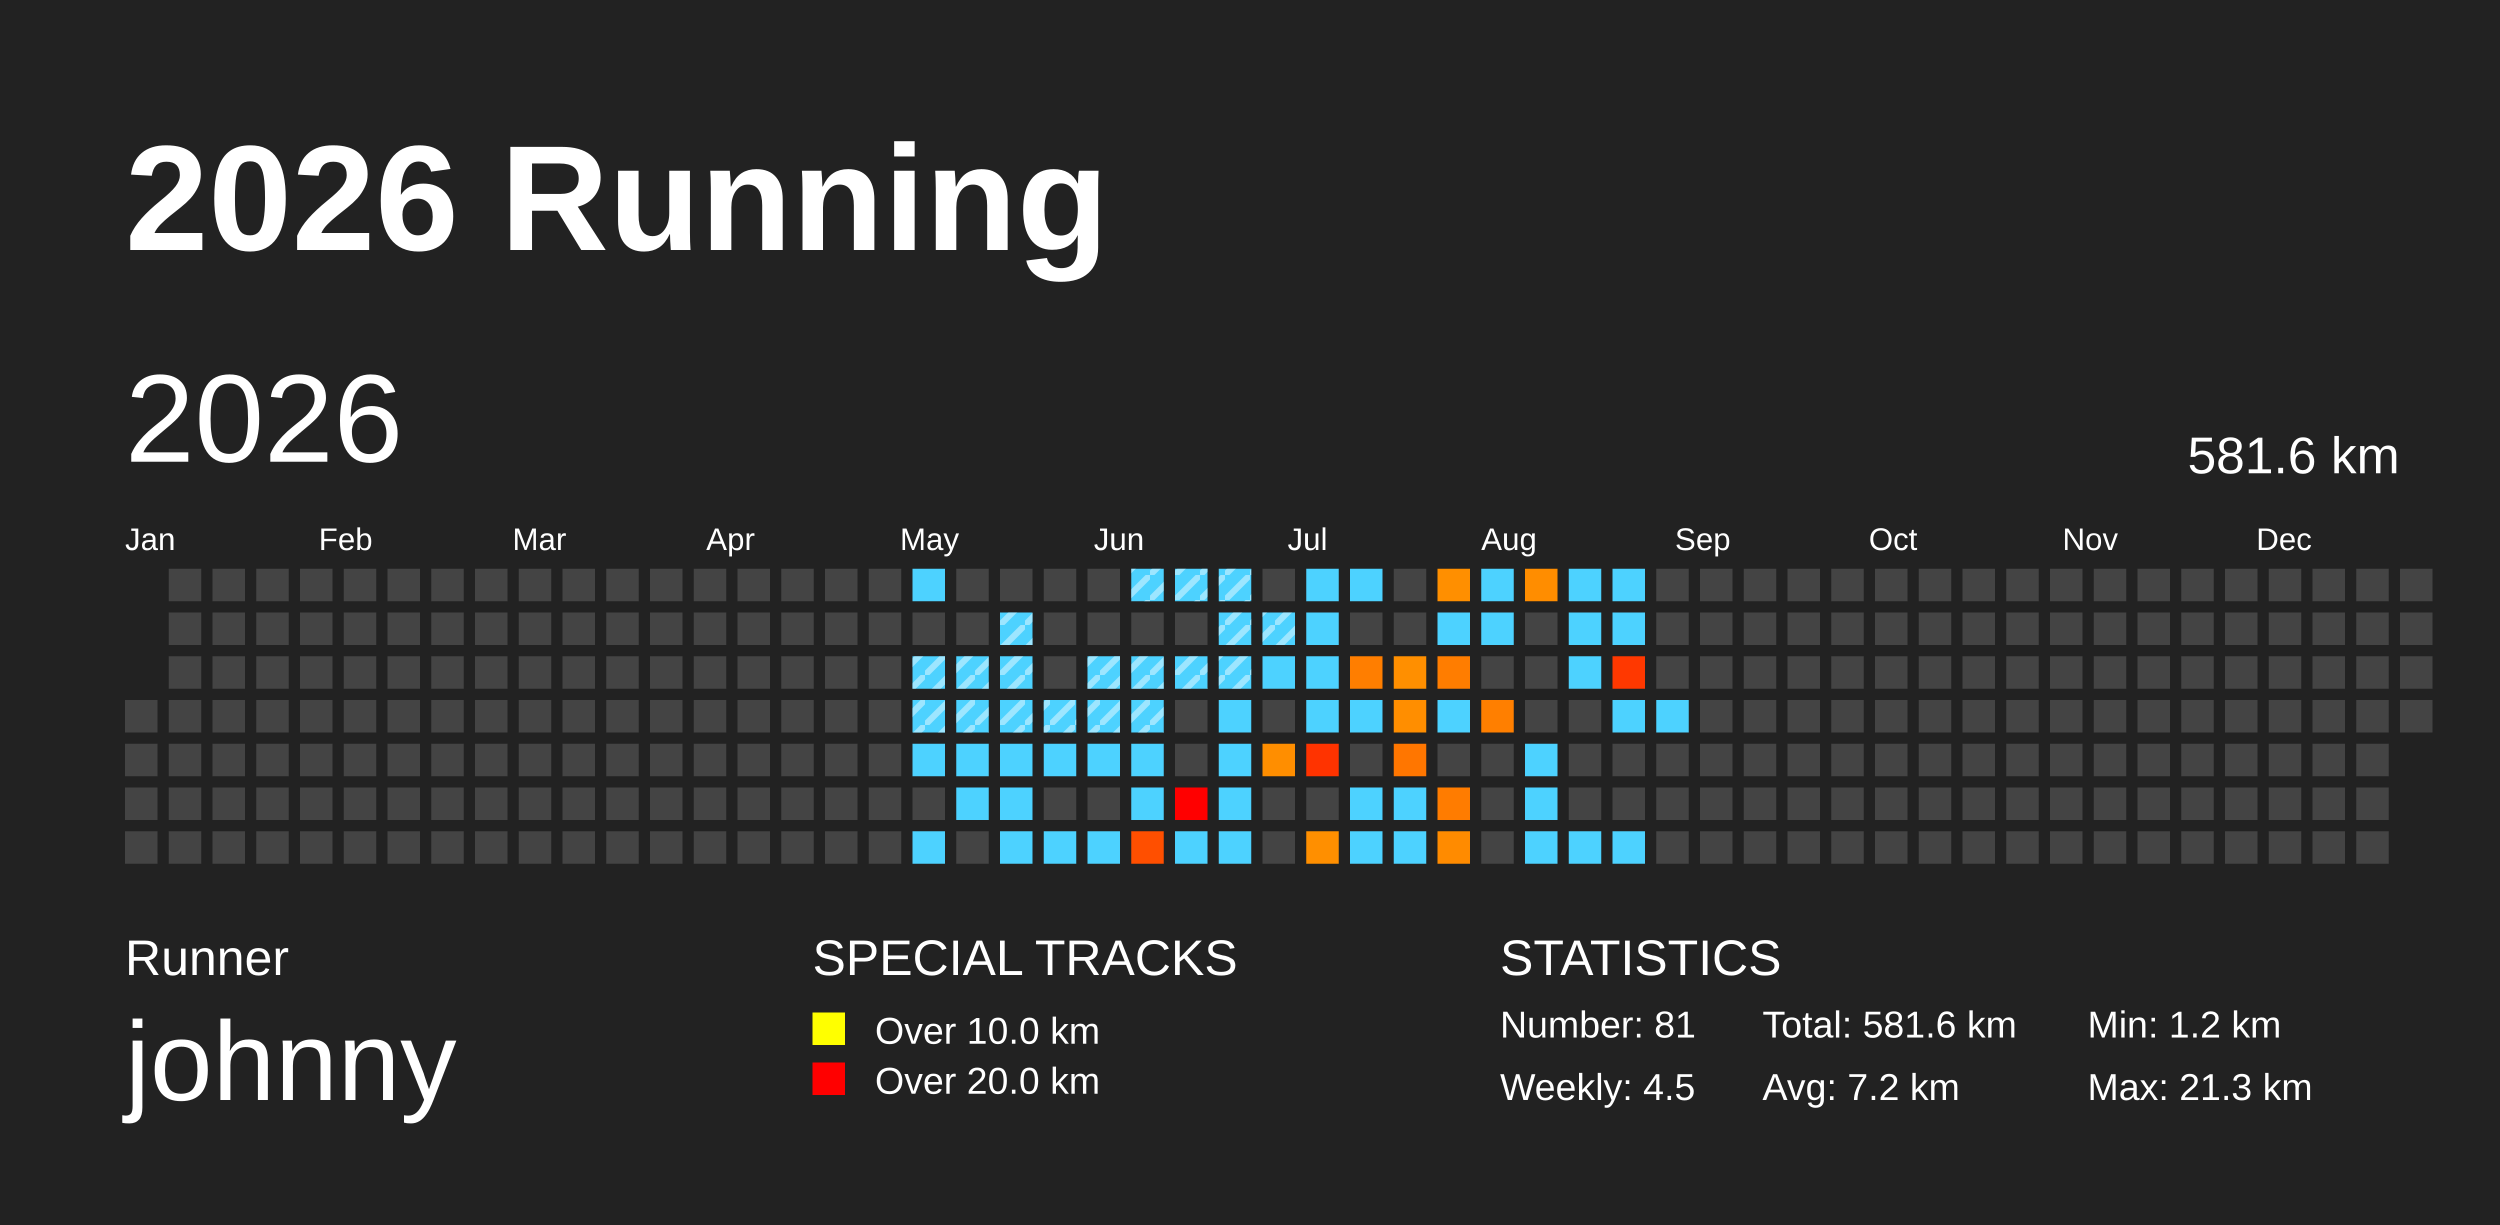
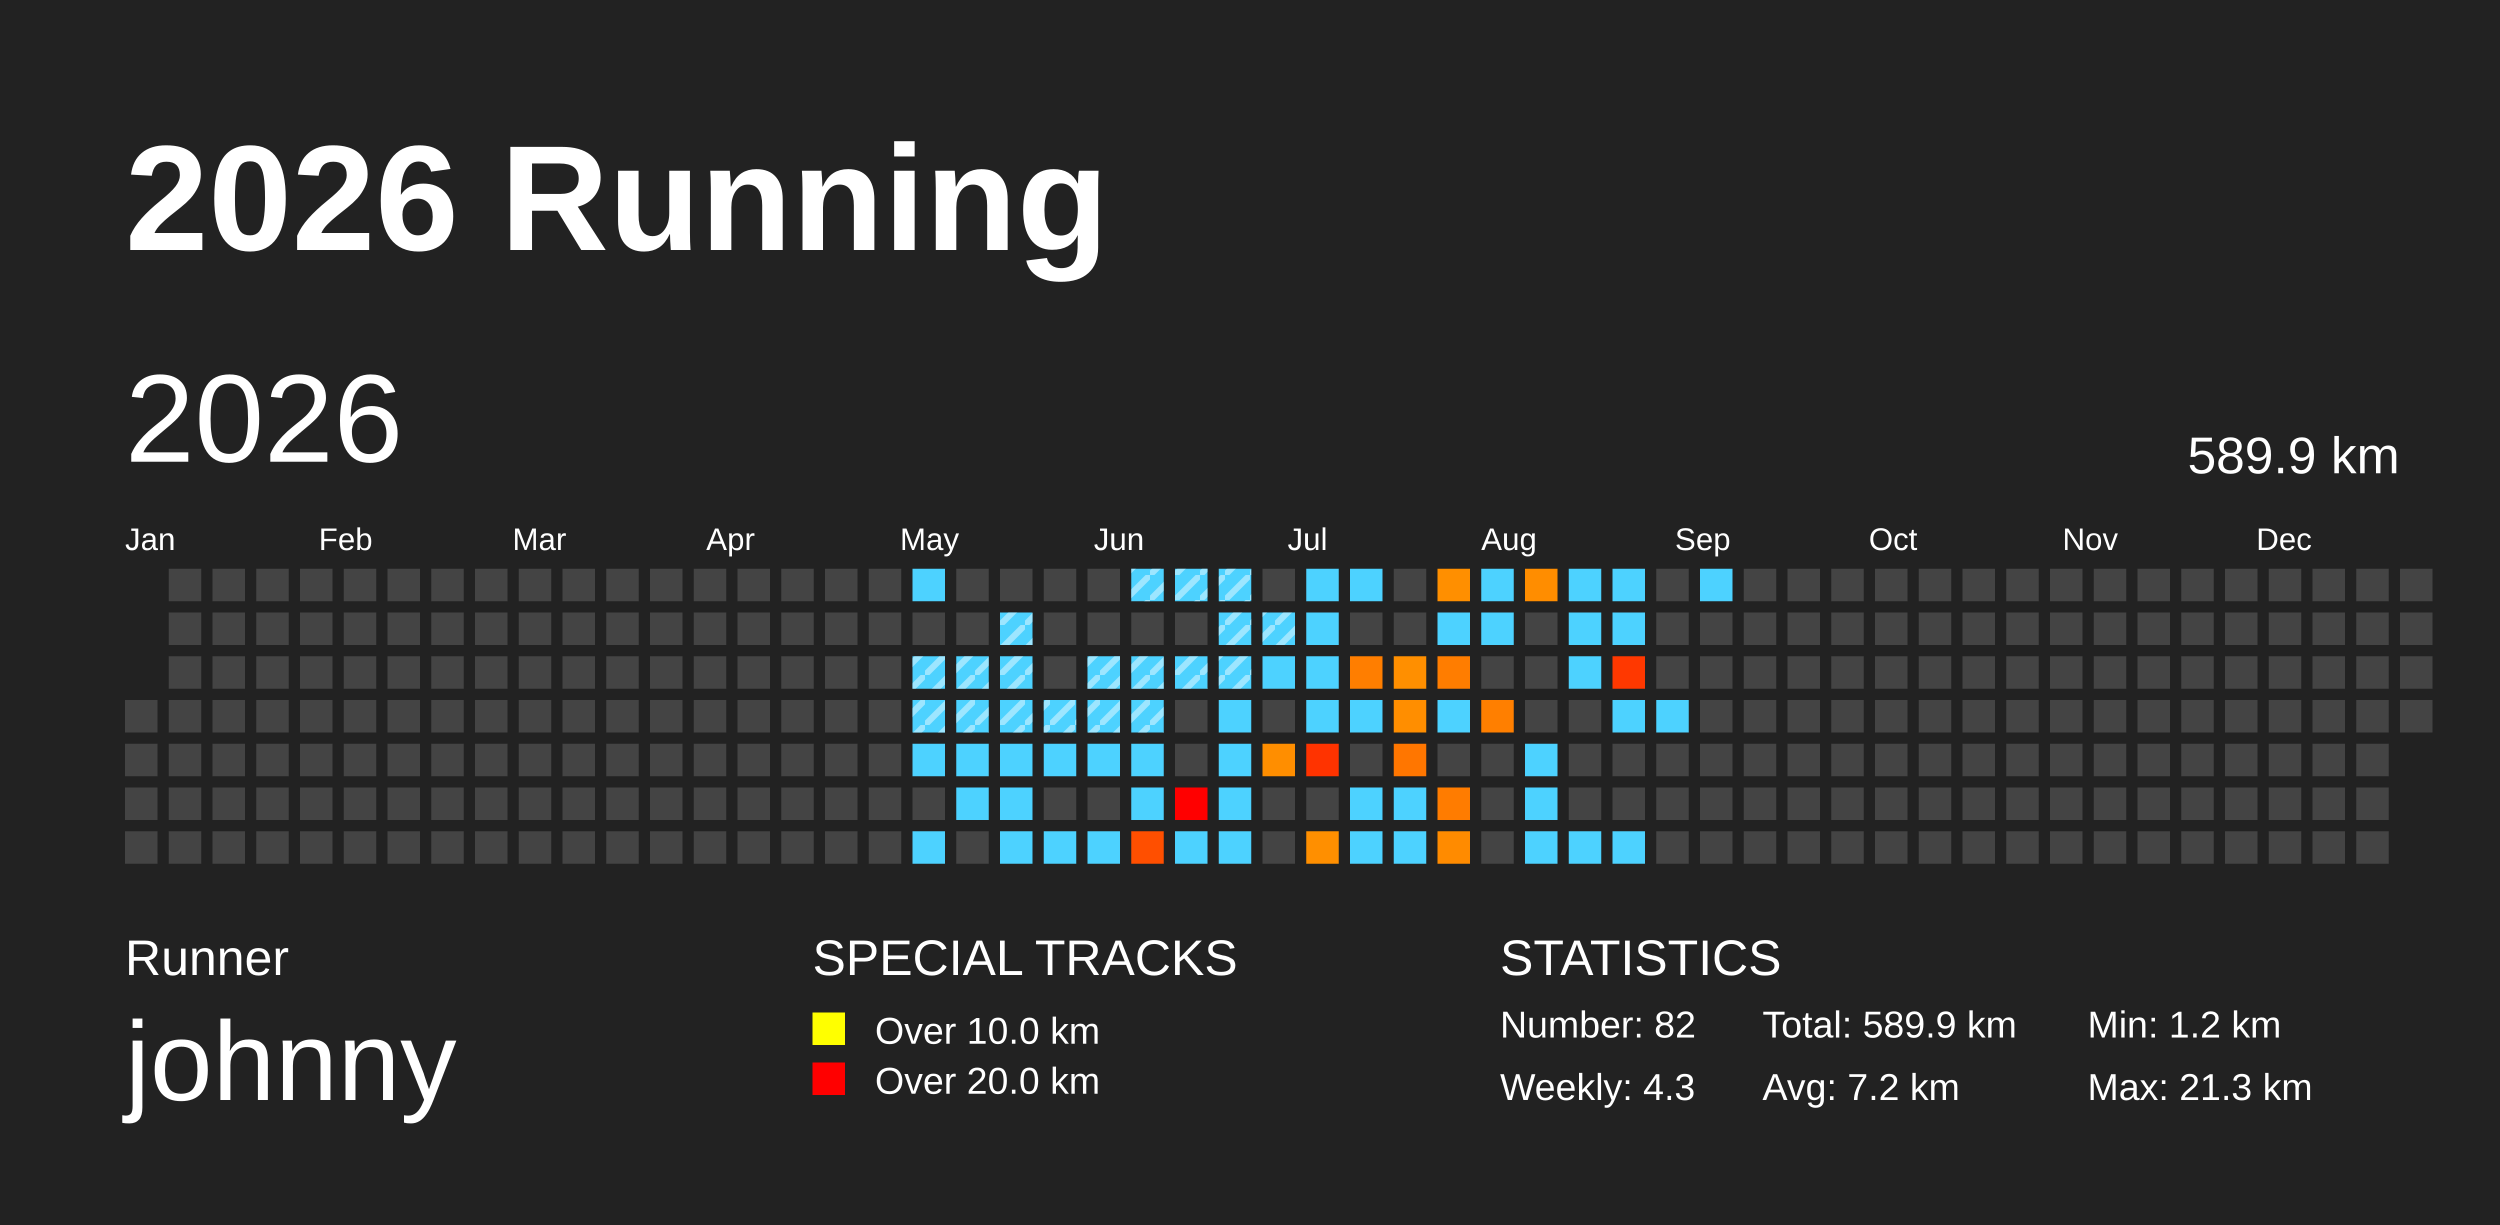
<svg xmlns="http://www.w3.org/2000/svg" baseProfile="full" height="98mm" version="1.1" viewBox="0,0,200,98" width="200mm">
  <defs>
    <pattern height="2" id="indoor-stripe" patternUnits="userSpaceOnUse" width="2">
      <line stroke="white" stroke-opacity="0.45" stroke-width="0.5" x1="0" x2="2" y1="2" y2="0" />
    </pattern>
  </defs>
  <rect fill="#222222" height="98" width="200" x="0" y="0" />
  <text fill="#FFFFFF" style="font-size:12px; font-family:Arial; font-weight:bold;" x="10" y="20">2026 Running</text>
  <text fill="#FFFFFF" style="font-size:4px; font-family:Arial" x="10" y="78">Runner</text>
  <text fill="#FFFFFF" style="font-size:9px; font-family:Arial" x="10" y="88">johnny</text>
  <text fill="#FFFFFF" style="font-size:4px; font-family:Arial" x="65" y="78">SPECIAL TRACKS</text>
  <rect fill="yellow" height="2.6" width="2.6" x="65" y="81" />
  <text fill="#FFFFFF" style="font-size:3px; font-family:Arial" x="70" y="83.5">Over 10.0 km</text>
  <rect fill="red" height="2.6" width="2.6" x="65" y="85" />
  <text fill="#FFFFFF" style="font-size:3px; font-family:Arial" x="70" y="87.5">Over 20.0 km</text>
  <text fill="#FFFFFF" style="font-size:4px; font-family:Arial" x="120" y="78">STATISTICS</text>
-   <text fill="#FFFFFF" style="font-size:3px; font-family:Arial" x="120" y="83">Number: 81</text>
-   <text fill="#FFFFFF" style="font-size:3px; font-family:Arial" x="120" y="88">Weekly: 4.5</text>
-   <text fill="#FFFFFF" style="font-size:3px; font-family:Arial" x="141" y="83">Total: 581.6 km</text>
+   <text fill="#FFFFFF" style="font-size:3px; font-family:Arial" x="120" y="83">Number: 82</text>
+   <text fill="#FFFFFF" style="font-size:3px; font-family:Arial" x="120" y="88">Weekly: 4.3</text>
+   <text fill="#FFFFFF" style="font-size:3px; font-family:Arial" x="141" y="83">Total: 589.9 km</text>
  <text fill="#FFFFFF" style="font-size:3px; font-family:Arial" x="141" y="88">Avg: 7.2 km</text>
  <text fill="#FFFFFF" style="font-size:3px; font-family:Arial" x="167" y="83">Min: 1.2 km</text>
  <text fill="#FFFFFF" style="font-size:3px; font-family:Arial" x="167" y="88">Max: 21.3 km</text>
  <text dominant-baseline="hanging" fill="#FFFFFF" style="font-size:10.0px; font-family:Arial;" x="10" y="30">2026</text>
-   <text dominant-baseline="hanging" fill="#FFFFFF" style="font-size:4.125px; font-family:Arial;" x="175" y="35">581.6 km</text>
+   <text dominant-baseline="hanging" fill="#FFFFFF" style="font-size:4.125px; font-family:Arial;" x="175" y="35">589.9 km</text>
  <text fill="#FFFFFF" style="font-size:2.5px; font-family:Arial" x="10.0" y="44">Jan</text>
  <text fill="#FFFFFF" style="font-size:2.5px; font-family:Arial" x="25.5" y="44">Feb</text>
  <text fill="#FFFFFF" style="font-size:2.5px; font-family:Arial" x="41.0" y="44">Mar</text>
  <text fill="#FFFFFF" style="font-size:2.5px; font-family:Arial" x="56.5" y="44">Apr</text>
  <text fill="#FFFFFF" style="font-size:2.5px; font-family:Arial" x="72.0" y="44">May</text>
  <text fill="#FFFFFF" style="font-size:2.5px; font-family:Arial" x="87.5" y="44">Jun</text>
  <text fill="#FFFFFF" style="font-size:2.5px; font-family:Arial" x="103.0" y="44">Jul</text>
  <text fill="#FFFFFF" style="font-size:2.5px; font-family:Arial" x="118.5" y="44">Aug</text>
  <text fill="#FFFFFF" style="font-size:2.5px; font-family:Arial" x="134.0" y="44">Sep</text>
  <text fill="#FFFFFF" style="font-size:2.5px; font-family:Arial" x="149.5" y="44">Oct</text>
  <text fill="#FFFFFF" style="font-size:2.5px; font-family:Arial" x="165.0" y="44">Nov</text>
  <text fill="#FFFFFF" style="font-size:2.5px; font-family:Arial" x="180.5" y="44">Dec</text>
  <rect fill="#444444" height="2.6" width="2.6" x="10.0" y="56.0" />
  <rect fill="#444444" height="2.6" width="2.6" x="10.0" y="59.5" />
  <rect fill="#444444" height="2.6" width="2.6" x="10.0" y="63.0" />
  <rect fill="#444444" height="2.6" width="2.6" x="10.0" y="66.5" />
  <rect fill="#444444" height="2.6" width="2.6" x="13.5" y="45.5" />
  <rect fill="#444444" height="2.6" width="2.6" x="13.5" y="49.0" />
  <rect fill="#444444" height="2.6" width="2.6" x="13.5" y="52.5" />
  <rect fill="#444444" height="2.6" width="2.6" x="13.5" y="56.0" />
  <rect fill="#444444" height="2.6" width="2.6" x="13.5" y="59.5" />
  <rect fill="#444444" height="2.6" width="2.6" x="13.5" y="63.0" />
  <rect fill="#444444" height="2.6" width="2.6" x="13.5" y="66.5" />
  <rect fill="#444444" height="2.6" width="2.6" x="17.0" y="45.5" />
  <rect fill="#444444" height="2.6" width="2.6" x="17.0" y="49.0" />
  <rect fill="#444444" height="2.6" width="2.6" x="17.0" y="52.5" />
  <rect fill="#444444" height="2.6" width="2.6" x="17.0" y="56.0" />
  <rect fill="#444444" height="2.6" width="2.6" x="17.0" y="59.5" />
  <rect fill="#444444" height="2.6" width="2.6" x="17.0" y="63.0" />
  <rect fill="#444444" height="2.6" width="2.6" x="17.0" y="66.5" />
  <rect fill="#444444" height="2.6" width="2.6" x="20.5" y="45.5" />
  <rect fill="#444444" height="2.6" width="2.6" x="20.5" y="49.0" />
  <rect fill="#444444" height="2.6" width="2.6" x="20.5" y="52.5" />
  <rect fill="#444444" height="2.6" width="2.6" x="20.5" y="56.0" />
  <rect fill="#444444" height="2.6" width="2.6" x="20.5" y="59.5" />
  <rect fill="#444444" height="2.6" width="2.6" x="20.5" y="63.0" />
  <rect fill="#444444" height="2.6" width="2.6" x="20.5" y="66.5" />
  <rect fill="#444444" height="2.6" width="2.6" x="24.0" y="45.5" />
  <rect fill="#444444" height="2.6" width="2.6" x="24.0" y="49.0" />
  <rect fill="#444444" height="2.6" width="2.6" x="24.0" y="52.5" />
  <rect fill="#444444" height="2.6" width="2.6" x="24.0" y="56.0" />
  <rect fill="#444444" height="2.6" width="2.6" x="24.0" y="59.5" />
  <rect fill="#444444" height="2.6" width="2.6" x="24.0" y="63.0" />
  <rect fill="#444444" height="2.6" width="2.6" x="24.0" y="66.5" />
  <rect fill="#444444" height="2.6" width="2.6" x="27.5" y="45.5" />
  <rect fill="#444444" height="2.6" width="2.6" x="27.5" y="49.0" />
  <rect fill="#444444" height="2.6" width="2.6" x="27.5" y="52.5" />
  <rect fill="#444444" height="2.6" width="2.6" x="27.5" y="56.0" />
  <rect fill="#444444" height="2.6" width="2.6" x="27.5" y="59.5" />
  <rect fill="#444444" height="2.6" width="2.6" x="27.5" y="63.0" />
  <rect fill="#444444" height="2.6" width="2.6" x="27.5" y="66.5" />
  <rect fill="#444444" height="2.6" width="2.6" x="31.0" y="45.5" />
  <rect fill="#444444" height="2.6" width="2.6" x="31.0" y="49.0" />
  <rect fill="#444444" height="2.6" width="2.6" x="31.0" y="52.5" />
  <rect fill="#444444" height="2.6" width="2.6" x="31.0" y="56.0" />
  <rect fill="#444444" height="2.6" width="2.6" x="31.0" y="59.5" />
  <rect fill="#444444" height="2.6" width="2.6" x="31.0" y="63.0" />
  <rect fill="#444444" height="2.6" width="2.6" x="31.0" y="66.5" />
  <rect fill="#444444" height="2.6" width="2.6" x="34.5" y="45.5" />
  <rect fill="#444444" height="2.6" width="2.6" x="34.5" y="49.0" />
  <rect fill="#444444" height="2.6" width="2.6" x="34.5" y="52.5" />
  <rect fill="#444444" height="2.6" width="2.6" x="34.5" y="56.0" />
  <rect fill="#444444" height="2.6" width="2.6" x="34.5" y="59.5" />
  <rect fill="#444444" height="2.6" width="2.6" x="34.5" y="63.0" />
  <rect fill="#444444" height="2.6" width="2.6" x="34.5" y="66.5" />
  <rect fill="#444444" height="2.6" width="2.6" x="38.0" y="45.5" />
  <rect fill="#444444" height="2.6" width="2.6" x="38.0" y="49.0" />
  <rect fill="#444444" height="2.6" width="2.6" x="38.0" y="52.5" />
  <rect fill="#444444" height="2.6" width="2.6" x="38.0" y="56.0" />
  <rect fill="#444444" height="2.6" width="2.6" x="38.0" y="59.5" />
  <rect fill="#444444" height="2.6" width="2.6" x="38.0" y="63.0" />
  <rect fill="#444444" height="2.6" width="2.6" x="38.0" y="66.5" />
  <rect fill="#444444" height="2.6" width="2.6" x="41.5" y="45.5" />
  <rect fill="#444444" height="2.6" width="2.6" x="41.5" y="49.0" />
  <rect fill="#444444" height="2.6" width="2.6" x="41.5" y="52.5" />
  <rect fill="#444444" height="2.6" width="2.6" x="41.5" y="56.0" />
  <rect fill="#444444" height="2.6" width="2.6" x="41.5" y="59.5" />
  <rect fill="#444444" height="2.6" width="2.6" x="41.5" y="63.0" />
  <rect fill="#444444" height="2.6" width="2.6" x="41.5" y="66.5" />
  <rect fill="#444444" height="2.6" width="2.6" x="45.0" y="45.5" />
  <rect fill="#444444" height="2.6" width="2.6" x="45.0" y="49.0" />
  <rect fill="#444444" height="2.6" width="2.6" x="45.0" y="52.5" />
  <rect fill="#444444" height="2.6" width="2.6" x="45.0" y="56.0" />
  <rect fill="#444444" height="2.6" width="2.6" x="45.0" y="59.5" />
  <rect fill="#444444" height="2.6" width="2.6" x="45.0" y="63.0" />
  <rect fill="#444444" height="2.6" width="2.6" x="45.0" y="66.5" />
  <rect fill="#444444" height="2.6" width="2.6" x="48.5" y="45.5" />
  <rect fill="#444444" height="2.6" width="2.6" x="48.5" y="49.0" />
  <rect fill="#444444" height="2.6" width="2.6" x="48.5" y="52.5" />
  <rect fill="#444444" height="2.6" width="2.6" x="48.5" y="56.0" />
  <rect fill="#444444" height="2.6" width="2.6" x="48.5" y="59.5" />
  <rect fill="#444444" height="2.6" width="2.6" x="48.5" y="63.0" />
  <rect fill="#444444" height="2.6" width="2.6" x="48.5" y="66.5" />
  <rect fill="#444444" height="2.6" width="2.6" x="52.0" y="45.5" />
  <rect fill="#444444" height="2.6" width="2.6" x="52.0" y="49.0" />
  <rect fill="#444444" height="2.6" width="2.6" x="52.0" y="52.5" />
  <rect fill="#444444" height="2.6" width="2.6" x="52.0" y="56.0" />
  <rect fill="#444444" height="2.6" width="2.6" x="52.0" y="59.5" />
  <rect fill="#444444" height="2.6" width="2.6" x="52.0" y="63.0" />
  <rect fill="#444444" height="2.6" width="2.6" x="52.0" y="66.5" />
  <rect fill="#444444" height="2.6" width="2.6" x="55.5" y="45.5" />
  <rect fill="#444444" height="2.6" width="2.6" x="55.5" y="49.0" />
  <rect fill="#444444" height="2.6" width="2.6" x="55.5" y="52.5" />
  <rect fill="#444444" height="2.6" width="2.6" x="55.5" y="56.0" />
  <rect fill="#444444" height="2.6" width="2.6" x="55.5" y="59.5" />
  <rect fill="#444444" height="2.6" width="2.6" x="55.5" y="63.0" />
  <rect fill="#444444" height="2.6" width="2.6" x="55.5" y="66.5" />
  <rect fill="#444444" height="2.6" width="2.6" x="59.0" y="45.5" />
  <rect fill="#444444" height="2.6" width="2.6" x="59.0" y="49.0" />
  <rect fill="#444444" height="2.6" width="2.6" x="59.0" y="52.5" />
  <rect fill="#444444" height="2.6" width="2.6" x="59.0" y="56.0" />
  <rect fill="#444444" height="2.6" width="2.6" x="59.0" y="59.5" />
  <rect fill="#444444" height="2.6" width="2.6" x="59.0" y="63.0" />
  <rect fill="#444444" height="2.6" width="2.6" x="59.0" y="66.5" />
  <rect fill="#444444" height="2.6" width="2.6" x="62.5" y="45.5" />
  <rect fill="#444444" height="2.6" width="2.6" x="62.5" y="49.0" />
  <rect fill="#444444" height="2.6" width="2.6" x="62.5" y="52.5" />
  <rect fill="#444444" height="2.6" width="2.6" x="62.5" y="56.0" />
  <rect fill="#444444" height="2.6" width="2.6" x="62.5" y="59.5" />
  <rect fill="#444444" height="2.6" width="2.6" x="62.5" y="63.0" />
  <rect fill="#444444" height="2.6" width="2.6" x="62.5" y="66.5" />
  <rect fill="#444444" height="2.6" width="2.6" x="66.0" y="45.5" />
  <rect fill="#444444" height="2.6" width="2.6" x="66.0" y="49.0" />
  <rect fill="#444444" height="2.6" width="2.6" x="66.0" y="52.5" />
  <rect fill="#444444" height="2.6" width="2.6" x="66.0" y="56.0" />
  <rect fill="#444444" height="2.6" width="2.6" x="66.0" y="59.5" />
  <rect fill="#444444" height="2.6" width="2.6" x="66.0" y="63.0" />
  <rect fill="#444444" height="2.6" width="2.6" x="66.0" y="66.5" />
  <rect fill="#444444" height="2.6" width="2.6" x="69.5" y="45.5" />
  <rect fill="#444444" height="2.6" width="2.6" x="69.5" y="49.0" />
  <rect fill="#444444" height="2.6" width="2.6" x="69.5" y="52.5" />
  <rect fill="#444444" height="2.6" width="2.6" x="69.5" y="56.0" />
  <rect fill="#444444" height="2.6" width="2.6" x="69.5" y="59.5" />
  <rect fill="#444444" height="2.6" width="2.6" x="69.5" y="63.0" />
  <rect fill="#444444" height="2.6" width="2.6" x="69.5" y="66.5" />
  <rect fill="#4dd2ff" height="2.6" width="2.6" x="73.0" y="45.5" />
  <rect fill="#444444" height="2.6" width="2.6" x="73.0" y="49.0" />
  <rect fill="#4dd2ff" height="2.6" width="2.6" x="73.0" y="52.5" />
  <rect fill="url(#indoor-stripe)" height="2.6" style="pointer-events: none;" width="2.6" x="73.0" y="52.5" />
  <rect fill="#4dd2ff" height="2.6" width="2.6" x="73.0" y="56.0" />
  <rect fill="url(#indoor-stripe)" height="2.6" style="pointer-events: none;" width="2.6" x="73.0" y="56.0" />
  <rect fill="#4dd2ff" height="2.6" width="2.6" x="73.0" y="59.5" />
  <rect fill="#444444" height="2.6" width="2.6" x="73.0" y="63.0" />
  <rect fill="#4dd2ff" height="2.6" width="2.6" x="73.0" y="66.5" />
  <rect fill="#444444" height="2.6" width="2.6" x="76.5" y="45.5" />
  <rect fill="#444444" height="2.6" width="2.6" x="76.5" y="49.0" />
  <rect fill="#4dd2ff" height="2.6" width="2.6" x="76.5" y="52.5" />
  <rect fill="url(#indoor-stripe)" height="2.6" style="pointer-events: none;" width="2.6" x="76.5" y="52.5" />
  <rect fill="#4dd2ff" height="2.6" width="2.6" x="76.5" y="56.0" />
  <rect fill="url(#indoor-stripe)" height="2.6" style="pointer-events: none;" width="2.6" x="76.5" y="56.0" />
  <rect fill="#4dd2ff" height="2.6" width="2.6" x="76.5" y="59.5" />
  <rect fill="#4dd2ff" height="2.6" width="2.6" x="76.5" y="63.0" />
  <rect fill="#444444" height="2.6" width="2.6" x="76.5" y="66.5" />
  <rect fill="#444444" height="2.6" width="2.6" x="80.0" y="45.5" />
  <rect fill="#4dd2ff" height="2.6" width="2.6" x="80.0" y="49.0" />
  <rect fill="url(#indoor-stripe)" height="2.6" style="pointer-events: none;" width="2.6" x="80.0" y="49.0" />
  <rect fill="#4dd2ff" height="2.6" width="2.6" x="80.0" y="52.5" />
  <rect fill="url(#indoor-stripe)" height="2.6" style="pointer-events: none;" width="2.6" x="80.0" y="52.5" />
  <rect fill="#4dd2ff" height="2.6" width="2.6" x="80.0" y="56.0" />
  <rect fill="url(#indoor-stripe)" height="2.6" style="pointer-events: none;" width="2.6" x="80.0" y="56.0" />
  <rect fill="#4dd2ff" height="2.6" width="2.6" x="80.0" y="59.5" />
  <rect fill="#4dd2ff" height="2.6" width="2.6" x="80.0" y="63.0" />
  <rect fill="#4dd2ff" height="2.6" width="2.6" x="80.0" y="66.5" />
  <rect fill="#444444" height="2.6" width="2.6" x="83.5" y="45.5" />
  <rect fill="#444444" height="2.6" width="2.6" x="83.5" y="49.0" />
  <rect fill="#444444" height="2.6" width="2.6" x="83.5" y="52.5" />
  <rect fill="#4dd2ff" height="2.6" width="2.6" x="83.5" y="56.0" />
  <rect fill="url(#indoor-stripe)" height="2.6" style="pointer-events: none;" width="2.6" x="83.5" y="56.0" />
  <rect fill="#4dd2ff" height="2.6" width="2.6" x="83.5" y="59.5" />
  <rect fill="#444444" height="2.6" width="2.6" x="83.5" y="63.0" />
  <rect fill="#4dd2ff" height="2.6" width="2.6" x="83.5" y="66.5" />
  <rect fill="#444444" height="2.6" width="2.6" x="87.0" y="45.5" />
  <rect fill="#444444" height="2.6" width="2.6" x="87.0" y="49.0" />
  <rect fill="#4dd2ff" height="2.6" width="2.6" x="87.0" y="52.5" />
  <rect fill="url(#indoor-stripe)" height="2.6" style="pointer-events: none;" width="2.6" x="87.0" y="52.5" />
  <rect fill="#4dd2ff" height="2.6" width="2.6" x="87.0" y="56.0" />
  <rect fill="url(#indoor-stripe)" height="2.6" style="pointer-events: none;" width="2.6" x="87.0" y="56.0" />
  <rect fill="#4dd2ff" height="2.6" width="2.6" x="87.0" y="59.5" />
  <rect fill="#444444" height="2.6" width="2.6" x="87.0" y="63.0" />
  <rect fill="#4dd2ff" height="2.6" width="2.6" x="87.0" y="66.5" />
  <rect fill="#4dd2ff" height="2.6" width="2.6" x="90.5" y="45.5" />
  <rect fill="url(#indoor-stripe)" height="2.6" style="pointer-events: none;" width="2.6" x="90.5" y="45.5" />
  <rect fill="#444444" height="2.6" width="2.6" x="90.5" y="49.0" />
  <rect fill="#4dd2ff" height="2.6" width="2.6" x="90.5" y="52.5" />
  <rect fill="url(#indoor-stripe)" height="2.6" style="pointer-events: none;" width="2.6" x="90.5" y="52.5" />
  <rect fill="#4dd2ff" height="2.6" width="2.6" x="90.5" y="56.0" />
  <rect fill="url(#indoor-stripe)" height="2.6" style="pointer-events: none;" width="2.6" x="90.5" y="56.0" />
  <rect fill="#4dd2ff" height="2.6" width="2.6" x="90.5" y="59.5" />
  <rect fill="#4dd2ff" height="2.6" width="2.6" x="90.5" y="63.0" />
  <rect fill="#ff4f00" height="2.6" width="2.6" x="90.5" y="66.5" />
  <rect fill="#4dd2ff" height="2.6" width="2.6" x="94.0" y="45.5" />
  <rect fill="url(#indoor-stripe)" height="2.6" style="pointer-events: none;" width="2.6" x="94.0" y="45.5" />
  <rect fill="#444444" height="2.6" width="2.6" x="94.0" y="49.0" />
  <rect fill="#4dd2ff" height="2.6" width="2.6" x="94.0" y="52.5" />
  <rect fill="url(#indoor-stripe)" height="2.6" style="pointer-events: none;" width="2.6" x="94.0" y="52.5" />
  <rect fill="#444444" height="2.6" width="2.6" x="94.0" y="56.0" />
  <rect fill="#444444" height="2.6" width="2.6" x="94.0" y="59.5" />
  <rect fill="red" height="2.6" width="2.6" x="94.0" y="63.0" />
  <rect fill="#4dd2ff" height="2.6" width="2.6" x="94.0" y="66.5" />
  <rect fill="#4dd2ff" height="2.6" width="2.6" x="97.5" y="45.5" />
  <rect fill="url(#indoor-stripe)" height="2.6" style="pointer-events: none;" width="2.6" x="97.5" y="45.5" />
  <rect fill="#4dd2ff" height="2.6" width="2.6" x="97.5" y="49.0" />
  <rect fill="url(#indoor-stripe)" height="2.6" style="pointer-events: none;" width="2.6" x="97.5" y="49.0" />
  <rect fill="#4dd2ff" height="2.6" width="2.6" x="97.5" y="52.5" />
  <rect fill="url(#indoor-stripe)" height="2.6" style="pointer-events: none;" width="2.6" x="97.5" y="52.5" />
  <rect fill="#4dd2ff" height="2.6" width="2.6" x="97.5" y="56.0" />
  <rect fill="#4dd2ff" height="2.6" width="2.6" x="97.5" y="59.5" />
  <rect fill="#4dd2ff" height="2.6" width="2.6" x="97.5" y="63.0" />
  <rect fill="#4dd2ff" height="2.6" width="2.6" x="97.5" y="66.5" />
  <rect fill="#444444" height="2.6" width="2.6" x="101.0" y="45.5" />
  <rect fill="#4dd2ff" height="2.6" width="2.6" x="101.0" y="49.0" />
  <rect fill="url(#indoor-stripe)" height="2.6" style="pointer-events: none;" width="2.6" x="101.0" y="49.0" />
  <rect fill="#4dd2ff" height="2.6" width="2.6" x="101.0" y="52.5" />
  <rect fill="#444444" height="2.6" width="2.6" x="101.0" y="56.0" />
  <rect fill="#ff8e00" height="2.6" width="2.6" x="101.0" y="59.5" />
  <rect fill="#444444" height="2.6" width="2.6" x="101.0" y="63.0" />
  <rect fill="#444444" height="2.6" width="2.6" x="101.0" y="66.5" />
  <rect fill="#4dd2ff" height="2.6" width="2.6" x="104.5" y="45.5" />
  <rect fill="#4dd2ff" height="2.6" width="2.6" x="104.5" y="49.0" />
  <rect fill="#4dd2ff" height="2.6" width="2.6" x="104.5" y="52.5" />
  <rect fill="#4dd2ff" height="2.6" width="2.6" x="104.5" y="56.0" />
  <rect fill="#ff3300" height="2.6" width="2.6" x="104.5" y="59.5" />
  <rect fill="#444444" height="2.6" width="2.6" x="104.5" y="63.0" />
  <rect fill="#ff8f00" height="2.6" width="2.6" x="104.5" y="66.5" />
  <rect fill="#4dd2ff" height="2.6" width="2.6" x="108.0" y="45.5" />
  <rect fill="#444444" height="2.6" width="2.6" x="108.0" y="49.0" />
  <rect fill="#ff7e00" height="2.6" width="2.6" x="108.0" y="52.5" />
  <rect fill="#4dd2ff" height="2.6" width="2.6" x="108.0" y="56.0" />
  <rect fill="#444444" height="2.6" width="2.6" x="108.0" y="59.5" />
  <rect fill="#4dd2ff" height="2.6" width="2.6" x="108.0" y="63.0" />
  <rect fill="#4dd2ff" height="2.6" width="2.6" x="108.0" y="66.5" />
  <rect fill="#444444" height="2.6" width="2.6" x="111.5" y="45.5" />
  <rect fill="#444444" height="2.6" width="2.6" x="111.5" y="49.0" />
  <rect fill="#ff8f00" height="2.6" width="2.6" x="111.5" y="52.5" />
  <rect fill="#ff8e00" height="2.6" width="2.6" x="111.5" y="56.0" />
  <rect fill="#ff7600" height="2.6" width="2.6" x="111.5" y="59.5" />
  <rect fill="#4dd2ff" height="2.6" width="2.6" x="111.5" y="63.0" />
  <rect fill="#4dd2ff" height="2.6" width="2.6" x="111.5" y="66.5" />
  <rect fill="#ff8f00" height="2.6" width="2.6" x="115.0" y="45.5" />
  <rect fill="#4dd2ff" height="2.6" width="2.6" x="115.0" y="49.0" />
  <rect fill="#ff7d00" height="2.6" width="2.6" x="115.0" y="52.5" />
  <rect fill="#4dd2ff" height="2.6" width="2.6" x="115.0" y="56.0" />
  <rect fill="#444444" height="2.6" width="2.6" x="115.0" y="59.5" />
  <rect fill="#ff7c00" height="2.6" width="2.6" x="115.0" y="63.0" />
  <rect fill="#ff8b00" height="2.6" width="2.6" x="115.0" y="66.5" />
  <rect fill="#4dd2ff" height="2.6" width="2.6" x="118.5" y="45.5" />
  <rect fill="#4dd2ff" height="2.6" width="2.6" x="118.5" y="49.0" />
  <rect fill="#444444" height="2.6" width="2.6" x="118.5" y="52.5" />
  <rect fill="#ff7f00" height="2.6" width="2.6" x="118.5" y="56.0" />
  <rect fill="#444444" height="2.6" width="2.6" x="118.5" y="59.5" />
  <rect fill="#444444" height="2.6" width="2.6" x="118.5" y="63.0" />
  <rect fill="#444444" height="2.6" width="2.6" x="118.5" y="66.5" />
  <rect fill="#ff8d00" height="2.6" width="2.6" x="122.0" y="45.5" />
  <rect fill="#444444" height="2.6" width="2.6" x="122.0" y="49.0" />
  <rect fill="#444444" height="2.6" width="2.6" x="122.0" y="52.5" />
  <rect fill="#444444" height="2.6" width="2.6" x="122.0" y="56.0" />
  <rect fill="#4dd2ff" height="2.6" width="2.6" x="122.0" y="59.5" />
  <rect fill="#4dd2ff" height="2.6" width="2.6" x="122.0" y="63.0" />
  <rect fill="#4dd2ff" height="2.6" width="2.6" x="122.0" y="66.5" />
  <rect fill="#4dd2ff" height="2.6" width="2.6" x="125.5" y="45.5" />
  <rect fill="#4dd2ff" height="2.6" width="2.6" x="125.5" y="49.0" />
  <rect fill="#4dd2ff" height="2.6" width="2.6" x="125.5" y="52.5" />
  <rect fill="#444444" height="2.6" width="2.6" x="125.5" y="56.0" />
  <rect fill="#444444" height="2.6" width="2.6" x="125.5" y="59.5" />
  <rect fill="#444444" height="2.6" width="2.6" x="125.5" y="63.0" />
  <rect fill="#4dd2ff" height="2.6" width="2.6" x="125.5" y="66.5" />
  <rect fill="#4dd2ff" height="2.6" width="2.6" x="129.0" y="45.5" />
  <rect fill="#4dd2ff" height="2.6" width="2.6" x="129.0" y="49.0" />
  <rect fill="#ff3800" height="2.6" width="2.6" x="129.0" y="52.5" />
  <rect fill="#4dd2ff" height="2.6" width="2.6" x="129.0" y="56.0" />
  <rect fill="#444444" height="2.6" width="2.6" x="129.0" y="59.5" />
  <rect fill="#444444" height="2.6" width="2.6" x="129.0" y="63.0" />
  <rect fill="#4dd2ff" height="2.6" width="2.6" x="129.0" y="66.5" />
  <rect fill="#444444" height="2.6" width="2.6" x="132.5" y="45.5" />
  <rect fill="#444444" height="2.6" width="2.6" x="132.5" y="49.0" />
  <rect fill="#444444" height="2.6" width="2.6" x="132.5" y="52.5" />
  <rect fill="#4dd2ff" height="2.6" width="2.6" x="132.5" y="56.0" />
  <rect fill="#444444" height="2.6" width="2.6" x="132.5" y="59.5" />
  <rect fill="#444444" height="2.6" width="2.6" x="132.5" y="63.0" />
  <rect fill="#444444" height="2.6" width="2.6" x="132.5" y="66.5" />
-   <rect fill="#444444" height="2.6" width="2.6" x="136.0" y="45.5" />
+   <rect fill="#4dd2ff" height="2.6" width="2.6" x="136.0" y="45.5" />
  <rect fill="#444444" height="2.6" width="2.6" x="136.0" y="49.0" />
  <rect fill="#444444" height="2.6" width="2.6" x="136.0" y="52.5" />
  <rect fill="#444444" height="2.6" width="2.6" x="136.0" y="56.0" />
  <rect fill="#444444" height="2.6" width="2.6" x="136.0" y="59.5" />
  <rect fill="#444444" height="2.6" width="2.6" x="136.0" y="63.0" />
  <rect fill="#444444" height="2.6" width="2.6" x="136.0" y="66.5" />
  <rect fill="#444444" height="2.6" width="2.6" x="139.5" y="45.5" />
  <rect fill="#444444" height="2.6" width="2.6" x="139.5" y="49.0" />
  <rect fill="#444444" height="2.6" width="2.6" x="139.5" y="52.5" />
  <rect fill="#444444" height="2.6" width="2.6" x="139.5" y="56.0" />
  <rect fill="#444444" height="2.6" width="2.6" x="139.5" y="59.5" />
  <rect fill="#444444" height="2.6" width="2.6" x="139.5" y="63.0" />
  <rect fill="#444444" height="2.6" width="2.6" x="139.5" y="66.5" />
  <rect fill="#444444" height="2.6" width="2.6" x="143.0" y="45.5" />
  <rect fill="#444444" height="2.6" width="2.6" x="143.0" y="49.0" />
  <rect fill="#444444" height="2.6" width="2.6" x="143.0" y="52.5" />
  <rect fill="#444444" height="2.6" width="2.6" x="143.0" y="56.0" />
  <rect fill="#444444" height="2.6" width="2.6" x="143.0" y="59.5" />
  <rect fill="#444444" height="2.6" width="2.6" x="143.0" y="63.0" />
  <rect fill="#444444" height="2.6" width="2.6" x="143.0" y="66.5" />
  <rect fill="#444444" height="2.6" width="2.6" x="146.5" y="45.5" />
  <rect fill="#444444" height="2.6" width="2.6" x="146.5" y="49.0" />
  <rect fill="#444444" height="2.6" width="2.6" x="146.5" y="52.5" />
  <rect fill="#444444" height="2.6" width="2.6" x="146.5" y="56.0" />
  <rect fill="#444444" height="2.6" width="2.6" x="146.5" y="59.5" />
  <rect fill="#444444" height="2.6" width="2.6" x="146.5" y="63.0" />
  <rect fill="#444444" height="2.6" width="2.6" x="146.5" y="66.5" />
  <rect fill="#444444" height="2.6" width="2.6" x="150.0" y="45.5" />
  <rect fill="#444444" height="2.6" width="2.6" x="150.0" y="49.0" />
  <rect fill="#444444" height="2.6" width="2.6" x="150.0" y="52.5" />
  <rect fill="#444444" height="2.6" width="2.6" x="150.0" y="56.0" />
  <rect fill="#444444" height="2.6" width="2.6" x="150.0" y="59.5" />
  <rect fill="#444444" height="2.6" width="2.6" x="150.0" y="63.0" />
  <rect fill="#444444" height="2.6" width="2.6" x="150.0" y="66.5" />
  <rect fill="#444444" height="2.6" width="2.6" x="153.5" y="45.5" />
  <rect fill="#444444" height="2.6" width="2.6" x="153.5" y="49.0" />
  <rect fill="#444444" height="2.6" width="2.6" x="153.5" y="52.5" />
  <rect fill="#444444" height="2.6" width="2.6" x="153.5" y="56.0" />
  <rect fill="#444444" height="2.6" width="2.6" x="153.5" y="59.5" />
  <rect fill="#444444" height="2.6" width="2.6" x="153.5" y="63.0" />
  <rect fill="#444444" height="2.6" width="2.6" x="153.5" y="66.5" />
  <rect fill="#444444" height="2.6" width="2.6" x="157.0" y="45.5" />
  <rect fill="#444444" height="2.6" width="2.6" x="157.0" y="49.0" />
  <rect fill="#444444" height="2.6" width="2.6" x="157.0" y="52.5" />
  <rect fill="#444444" height="2.6" width="2.6" x="157.0" y="56.0" />
  <rect fill="#444444" height="2.6" width="2.6" x="157.0" y="59.5" />
  <rect fill="#444444" height="2.6" width="2.6" x="157.0" y="63.0" />
  <rect fill="#444444" height="2.6" width="2.6" x="157.0" y="66.5" />
  <rect fill="#444444" height="2.6" width="2.6" x="160.5" y="45.5" />
  <rect fill="#444444" height="2.6" width="2.6" x="160.5" y="49.0" />
  <rect fill="#444444" height="2.6" width="2.6" x="160.5" y="52.5" />
  <rect fill="#444444" height="2.6" width="2.6" x="160.5" y="56.0" />
  <rect fill="#444444" height="2.6" width="2.6" x="160.5" y="59.5" />
  <rect fill="#444444" height="2.6" width="2.6" x="160.5" y="63.0" />
  <rect fill="#444444" height="2.6" width="2.6" x="160.5" y="66.5" />
  <rect fill="#444444" height="2.6" width="2.6" x="164.0" y="45.5" />
  <rect fill="#444444" height="2.6" width="2.6" x="164.0" y="49.0" />
  <rect fill="#444444" height="2.6" width="2.6" x="164.0" y="52.5" />
  <rect fill="#444444" height="2.6" width="2.6" x="164.0" y="56.0" />
  <rect fill="#444444" height="2.6" width="2.6" x="164.0" y="59.5" />
  <rect fill="#444444" height="2.6" width="2.6" x="164.0" y="63.0" />
  <rect fill="#444444" height="2.6" width="2.6" x="164.0" y="66.5" />
  <rect fill="#444444" height="2.6" width="2.6" x="167.5" y="45.5" />
  <rect fill="#444444" height="2.6" width="2.6" x="167.5" y="49.0" />
  <rect fill="#444444" height="2.6" width="2.6" x="167.5" y="52.5" />
  <rect fill="#444444" height="2.6" width="2.6" x="167.5" y="56.0" />
  <rect fill="#444444" height="2.6" width="2.6" x="167.5" y="59.5" />
  <rect fill="#444444" height="2.6" width="2.6" x="167.5" y="63.0" />
  <rect fill="#444444" height="2.6" width="2.6" x="167.5" y="66.5" />
  <rect fill="#444444" height="2.6" width="2.6" x="171.0" y="45.5" />
  <rect fill="#444444" height="2.6" width="2.6" x="171.0" y="49.0" />
  <rect fill="#444444" height="2.6" width="2.6" x="171.0" y="52.5" />
  <rect fill="#444444" height="2.6" width="2.6" x="171.0" y="56.0" />
  <rect fill="#444444" height="2.6" width="2.6" x="171.0" y="59.5" />
  <rect fill="#444444" height="2.6" width="2.6" x="171.0" y="63.0" />
  <rect fill="#444444" height="2.6" width="2.6" x="171.0" y="66.5" />
  <rect fill="#444444" height="2.6" width="2.6" x="174.5" y="45.5" />
  <rect fill="#444444" height="2.6" width="2.6" x="174.5" y="49.0" />
  <rect fill="#444444" height="2.6" width="2.6" x="174.5" y="52.5" />
  <rect fill="#444444" height="2.6" width="2.6" x="174.5" y="56.0" />
  <rect fill="#444444" height="2.6" width="2.6" x="174.5" y="59.5" />
  <rect fill="#444444" height="2.6" width="2.6" x="174.5" y="63.0" />
  <rect fill="#444444" height="2.6" width="2.6" x="174.5" y="66.5" />
  <rect fill="#444444" height="2.6" width="2.6" x="178.0" y="45.5" />
  <rect fill="#444444" height="2.6" width="2.6" x="178.0" y="49.0" />
  <rect fill="#444444" height="2.6" width="2.6" x="178.0" y="52.5" />
  <rect fill="#444444" height="2.6" width="2.6" x="178.0" y="56.0" />
  <rect fill="#444444" height="2.6" width="2.6" x="178.0" y="59.5" />
  <rect fill="#444444" height="2.6" width="2.6" x="178.0" y="63.0" />
  <rect fill="#444444" height="2.6" width="2.6" x="178.0" y="66.5" />
  <rect fill="#444444" height="2.6" width="2.6" x="181.5" y="45.5" />
  <rect fill="#444444" height="2.6" width="2.6" x="181.5" y="49.0" />
  <rect fill="#444444" height="2.6" width="2.6" x="181.5" y="52.5" />
  <rect fill="#444444" height="2.6" width="2.6" x="181.5" y="56.0" />
  <rect fill="#444444" height="2.6" width="2.6" x="181.5" y="59.5" />
  <rect fill="#444444" height="2.6" width="2.6" x="181.5" y="63.0" />
  <rect fill="#444444" height="2.6" width="2.6" x="181.5" y="66.5" />
  <rect fill="#444444" height="2.6" width="2.6" x="185.0" y="45.5" />
  <rect fill="#444444" height="2.6" width="2.6" x="185.0" y="49.0" />
  <rect fill="#444444" height="2.6" width="2.6" x="185.0" y="52.5" />
  <rect fill="#444444" height="2.6" width="2.6" x="185.0" y="56.0" />
  <rect fill="#444444" height="2.6" width="2.6" x="185.0" y="59.5" />
  <rect fill="#444444" height="2.6" width="2.6" x="185.0" y="63.0" />
  <rect fill="#444444" height="2.6" width="2.6" x="185.0" y="66.5" />
  <rect fill="#444444" height="2.6" width="2.6" x="188.5" y="45.5" />
  <rect fill="#444444" height="2.6" width="2.6" x="188.5" y="49.0" />
  <rect fill="#444444" height="2.6" width="2.6" x="188.5" y="52.5" />
  <rect fill="#444444" height="2.6" width="2.6" x="188.5" y="56.0" />
  <rect fill="#444444" height="2.6" width="2.6" x="188.5" y="59.5" />
  <rect fill="#444444" height="2.6" width="2.6" x="188.5" y="63.0" />
  <rect fill="#444444" height="2.6" width="2.6" x="188.5" y="66.5" />
  <rect fill="#444444" height="2.6" width="2.6" x="192.0" y="45.5" />
  <rect fill="#444444" height="2.6" width="2.6" x="192.0" y="49.0" />
  <rect fill="#444444" height="2.6" width="2.6" x="192.0" y="52.5" />
  <rect fill="#444444" height="2.6" width="2.6" x="192.0" y="56.0" />
</svg>
